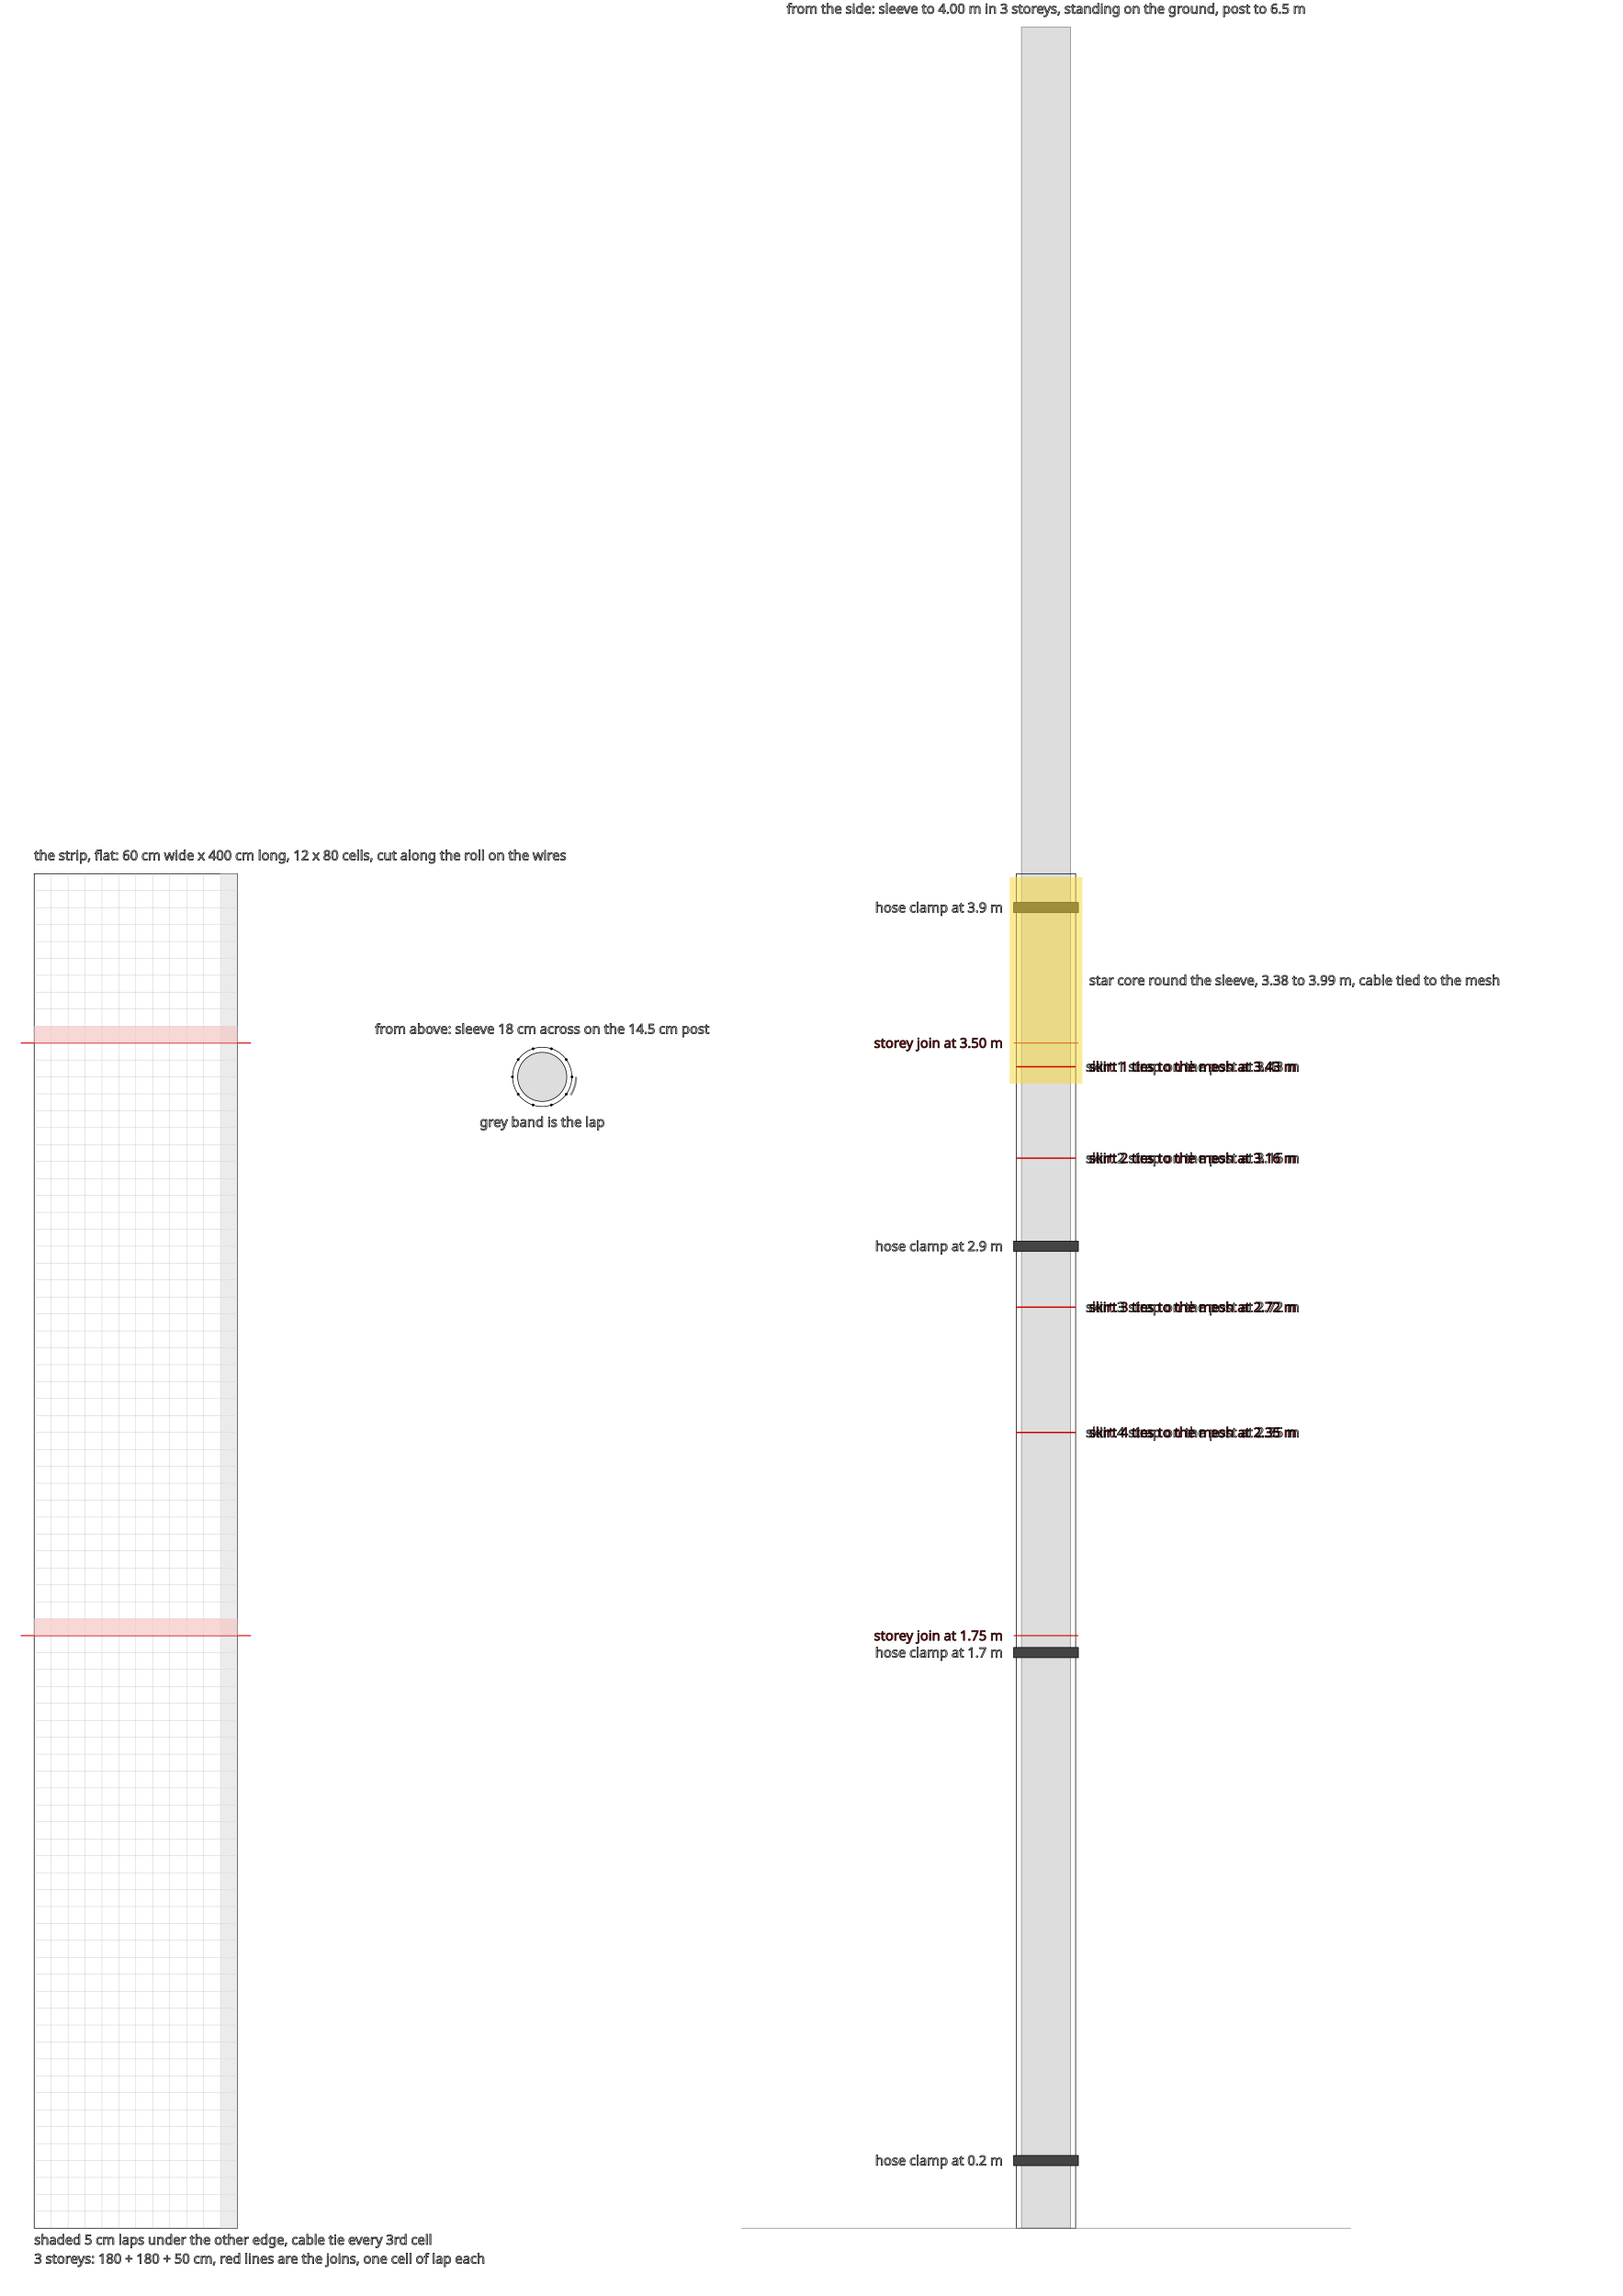
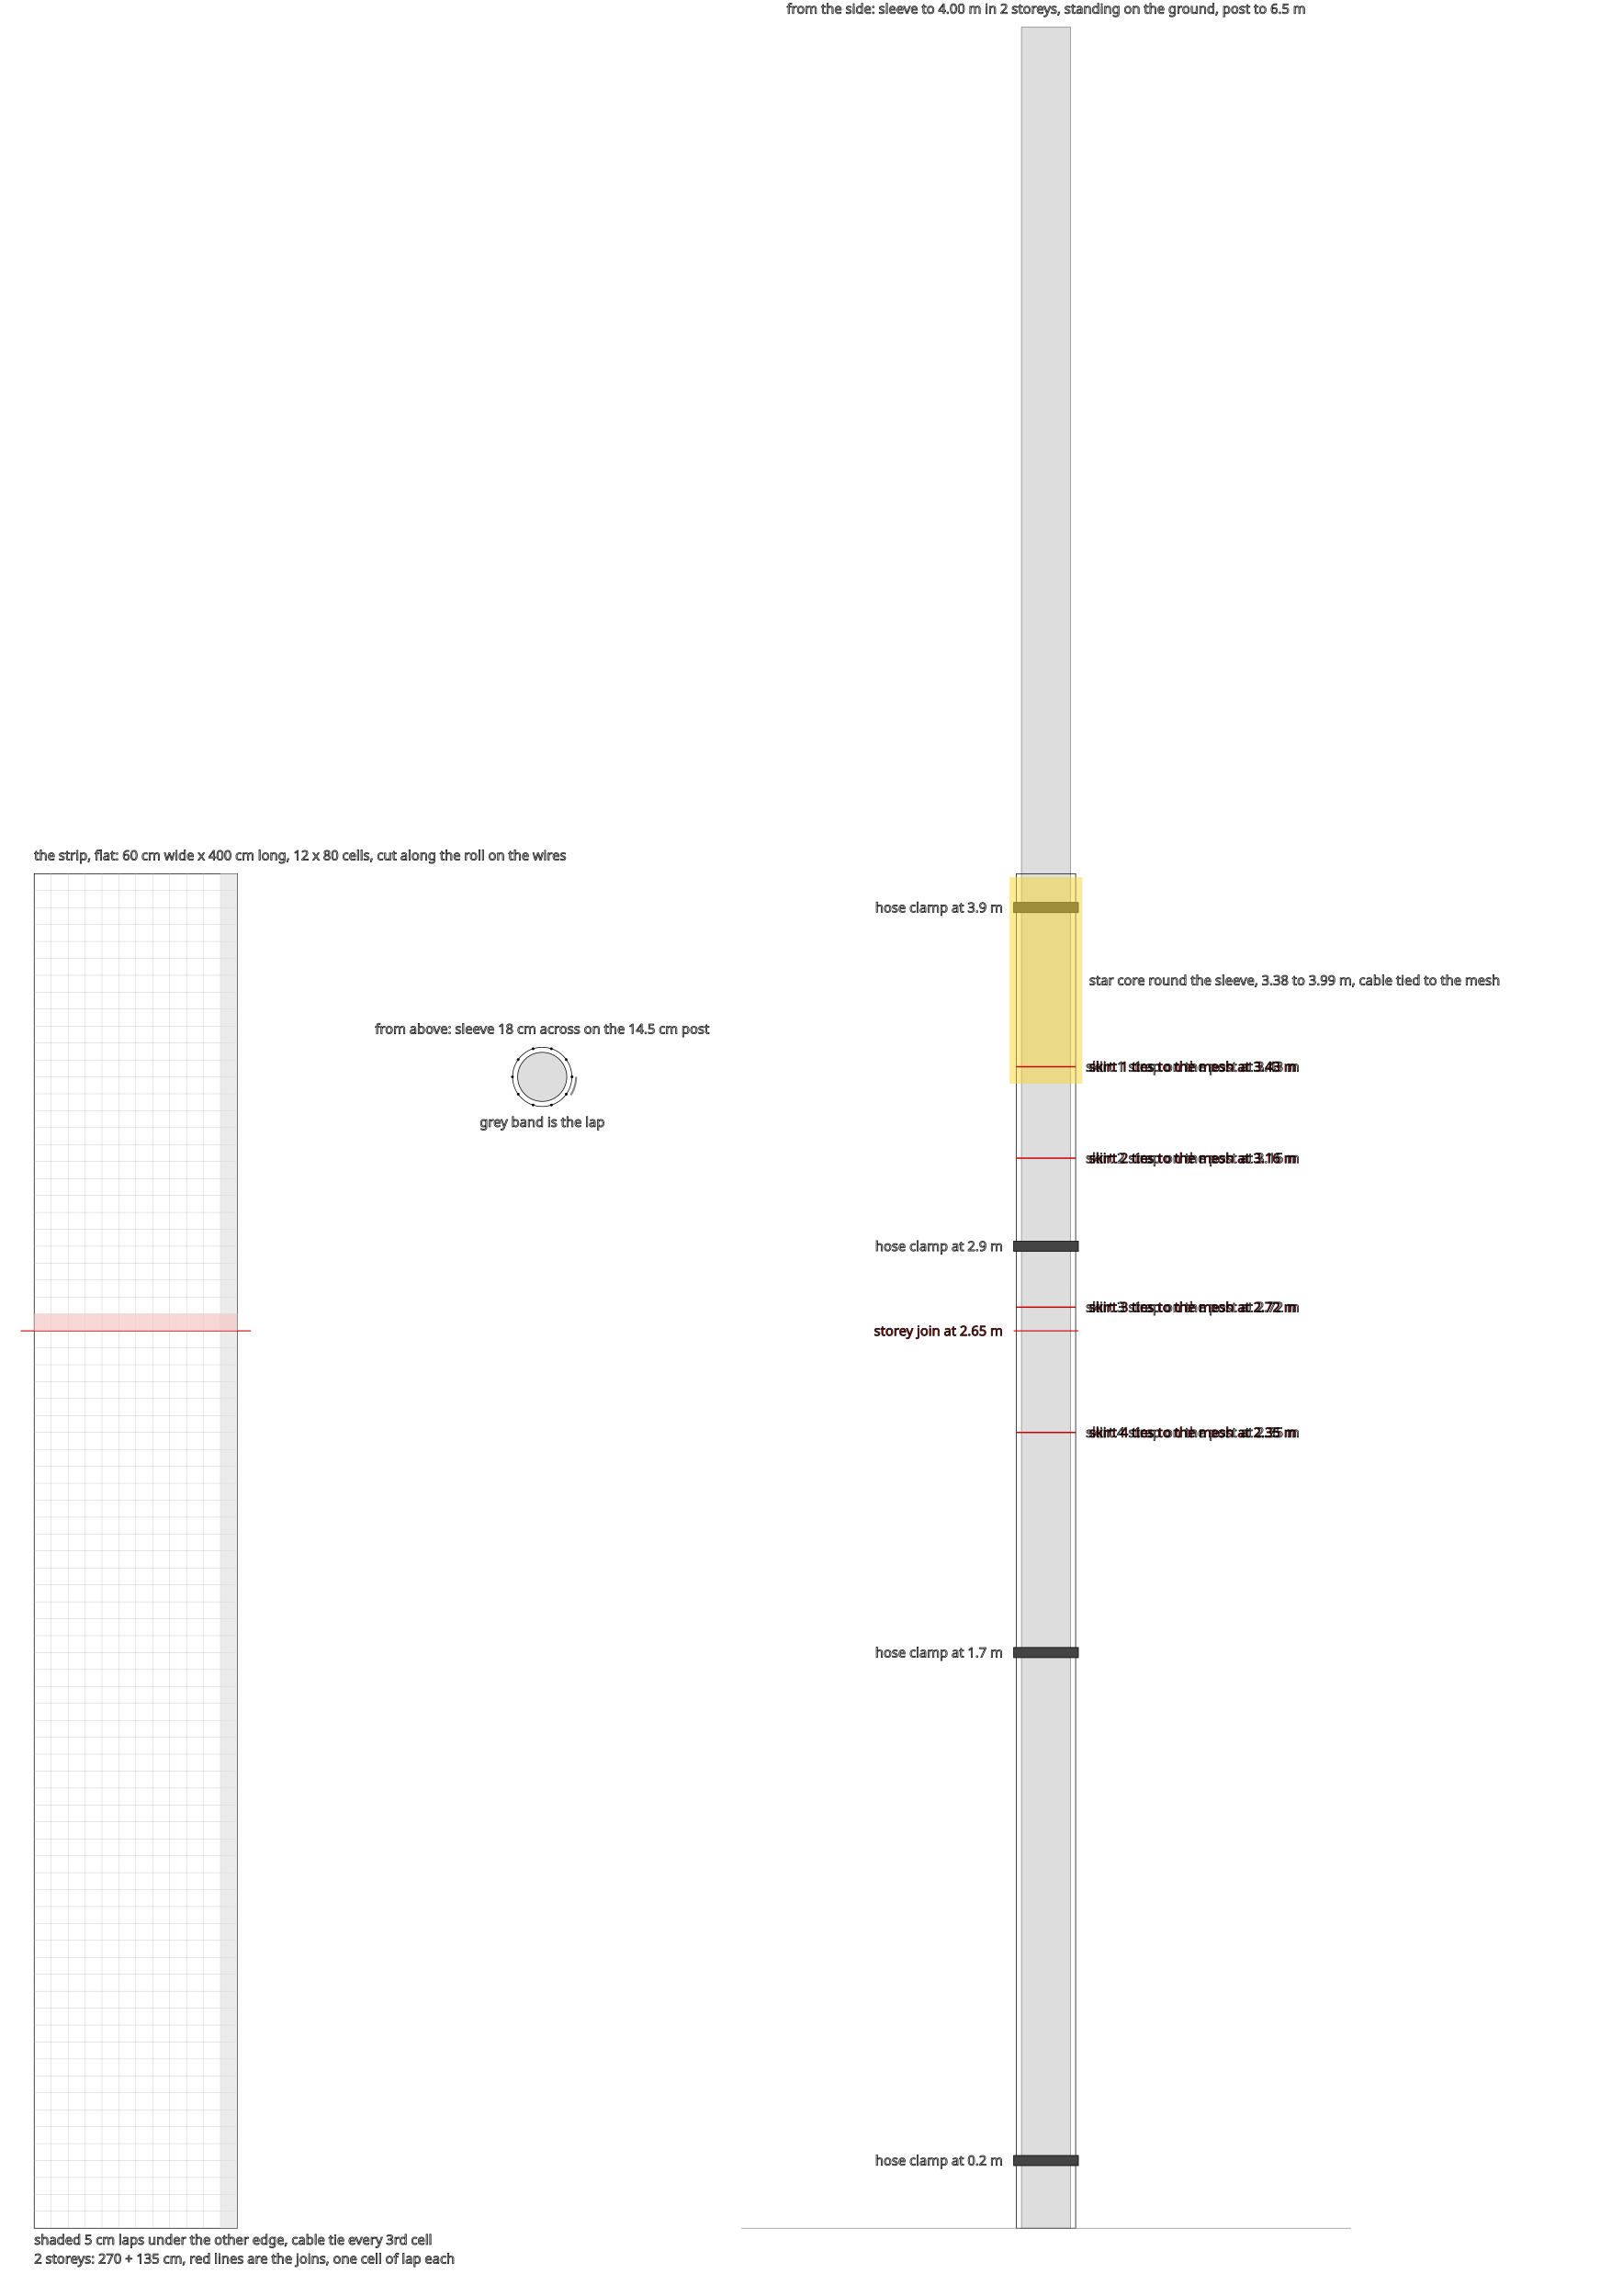
<svg xmlns="http://www.w3.org/2000/svg" viewBox="-100 -2580 4788 6780" width="479mm" height="678mm">
  <g fill="none" stroke="#000" stroke-width="2" font-family="sans-serif" font-size="40">
    <rect x="0" y="0" width="600" height="4000" />
    <line x1="50" y1="0" x2="50" y2="4000" stroke="#bbb" stroke-width="1" />
    <line x1="100" y1="0" x2="100" y2="4000" stroke="#bbb" stroke-width="1" />
    <line x1="150" y1="0" x2="150" y2="4000" stroke="#bbb" stroke-width="1" />
    <line x1="200" y1="0" x2="200" y2="4000" stroke="#bbb" stroke-width="1" />
    <line x1="250" y1="0" x2="250" y2="4000" stroke="#bbb" stroke-width="1" />
    <line x1="300" y1="0" x2="300" y2="4000" stroke="#bbb" stroke-width="1" />
    <line x1="350" y1="0" x2="350" y2="4000" stroke="#bbb" stroke-width="1" />
    <line x1="400" y1="0" x2="400" y2="4000" stroke="#bbb" stroke-width="1" />
    <line x1="450" y1="0" x2="450" y2="4000" stroke="#bbb" stroke-width="1" />
    <line x1="500" y1="0" x2="500" y2="4000" stroke="#bbb" stroke-width="1" />
    <line x1="550" y1="0" x2="550" y2="4000" stroke="#bbb" stroke-width="1" />
    <line x1="0" y1="50" x2="600" y2="50" stroke="#bbb" stroke-width="1" />
    <line x1="0" y1="100" x2="600" y2="100" stroke="#bbb" stroke-width="1" />
    <line x1="0" y1="150" x2="600" y2="150" stroke="#bbb" stroke-width="1" />
    <line x1="0" y1="200" x2="600" y2="200" stroke="#bbb" stroke-width="1" />
    <line x1="0" y1="250" x2="600" y2="250" stroke="#bbb" stroke-width="1" />
    <line x1="0" y1="300" x2="600" y2="300" stroke="#bbb" stroke-width="1" />
    <line x1="0" y1="350" x2="600" y2="350" stroke="#bbb" stroke-width="1" />
    <line x1="0" y1="400" x2="600" y2="400" stroke="#bbb" stroke-width="1" />
    <line x1="0" y1="450" x2="600" y2="450" stroke="#bbb" stroke-width="1" />
    <line x1="0" y1="500" x2="600" y2="500" stroke="#bbb" stroke-width="1" />
    <line x1="0" y1="550" x2="600" y2="550" stroke="#bbb" stroke-width="1" />
    <line x1="0" y1="600" x2="600" y2="600" stroke="#bbb" stroke-width="1" />
    <line x1="0" y1="650" x2="600" y2="650" stroke="#bbb" stroke-width="1" />
    <line x1="0" y1="700" x2="600" y2="700" stroke="#bbb" stroke-width="1" />
    <line x1="0" y1="750" x2="600" y2="750" stroke="#bbb" stroke-width="1" />
    <line x1="0" y1="800" x2="600" y2="800" stroke="#bbb" stroke-width="1" />
    <line x1="0" y1="850" x2="600" y2="850" stroke="#bbb" stroke-width="1" />
    <line x1="0" y1="900" x2="600" y2="900" stroke="#bbb" stroke-width="1" />
    <line x1="0" y1="950" x2="600" y2="950" stroke="#bbb" stroke-width="1" />
    <line x1="0" y1="1000" x2="600" y2="1000" stroke="#bbb" stroke-width="1" />
    <line x1="0" y1="1050" x2="600" y2="1050" stroke="#bbb" stroke-width="1" />
    <line x1="0" y1="1100" x2="600" y2="1100" stroke="#bbb" stroke-width="1" />
    <line x1="0" y1="1150" x2="600" y2="1150" stroke="#bbb" stroke-width="1" />
    <line x1="0" y1="1200" x2="600" y2="1200" stroke="#bbb" stroke-width="1" />
    <line x1="0" y1="1250" x2="600" y2="1250" stroke="#bbb" stroke-width="1" />
    <line x1="0" y1="1300" x2="600" y2="1300" stroke="#bbb" stroke-width="1" />
    <line x1="0" y1="1350" x2="600" y2="1350" stroke="#bbb" stroke-width="1" />
    <line x1="0" y1="1400" x2="600" y2="1400" stroke="#bbb" stroke-width="1" />
    <line x1="0" y1="1450" x2="600" y2="1450" stroke="#bbb" stroke-width="1" />
    <line x1="0" y1="1500" x2="600" y2="1500" stroke="#bbb" stroke-width="1" />
    <line x1="0" y1="1550" x2="600" y2="1550" stroke="#bbb" stroke-width="1" />
    <line x1="0" y1="1600" x2="600" y2="1600" stroke="#bbb" stroke-width="1" />
    <line x1="0" y1="1650" x2="600" y2="1650" stroke="#bbb" stroke-width="1" />
    <line x1="0" y1="1700" x2="600" y2="1700" stroke="#bbb" stroke-width="1" />
    <line x1="0" y1="1750" x2="600" y2="1750" stroke="#bbb" stroke-width="1" />
    <line x1="0" y1="1800" x2="600" y2="1800" stroke="#bbb" stroke-width="1" />
    <line x1="0" y1="1850" x2="600" y2="1850" stroke="#bbb" stroke-width="1" />
    <line x1="0" y1="1900" x2="600" y2="1900" stroke="#bbb" stroke-width="1" />
    <line x1="0" y1="1950" x2="600" y2="1950" stroke="#bbb" stroke-width="1" />
    <line x1="0" y1="2000" x2="600" y2="2000" stroke="#bbb" stroke-width="1" />
    <line x1="0" y1="2050" x2="600" y2="2050" stroke="#bbb" stroke-width="1" />
    <line x1="0" y1="2100" x2="600" y2="2100" stroke="#bbb" stroke-width="1" />
    <line x1="0" y1="2150" x2="600" y2="2150" stroke="#bbb" stroke-width="1" />
    <line x1="0" y1="2200" x2="600" y2="2200" stroke="#bbb" stroke-width="1" />
    <line x1="0" y1="2250" x2="600" y2="2250" stroke="#bbb" stroke-width="1" />
    <line x1="0" y1="2300" x2="600" y2="2300" stroke="#bbb" stroke-width="1" />
    <line x1="0" y1="2350" x2="600" y2="2350" stroke="#bbb" stroke-width="1" />
    <line x1="0" y1="2400" x2="600" y2="2400" stroke="#bbb" stroke-width="1" />
    <line x1="0" y1="2450" x2="600" y2="2450" stroke="#bbb" stroke-width="1" />
    <line x1="0" y1="2500" x2="600" y2="2500" stroke="#bbb" stroke-width="1" />
    <line x1="0" y1="2550" x2="600" y2="2550" stroke="#bbb" stroke-width="1" />
    <line x1="0" y1="2600" x2="600" y2="2600" stroke="#bbb" stroke-width="1" />
    <line x1="0" y1="2650" x2="600" y2="2650" stroke="#bbb" stroke-width="1" />
    <line x1="0" y1="2700" x2="600" y2="2700" stroke="#bbb" stroke-width="1" />
    <line x1="0" y1="2750" x2="600" y2="2750" stroke="#bbb" stroke-width="1" />
    <line x1="0" y1="2800" x2="600" y2="2800" stroke="#bbb" stroke-width="1" />
    <line x1="0" y1="2850" x2="600" y2="2850" stroke="#bbb" stroke-width="1" />
    <line x1="0" y1="2900" x2="600" y2="2900" stroke="#bbb" stroke-width="1" />
    <line x1="0" y1="2950" x2="600" y2="2950" stroke="#bbb" stroke-width="1" />
    <line x1="0" y1="3000" x2="600" y2="3000" stroke="#bbb" stroke-width="1" />
    <line x1="0" y1="3050" x2="600" y2="3050" stroke="#bbb" stroke-width="1" />
    <line x1="0" y1="3100" x2="600" y2="3100" stroke="#bbb" stroke-width="1" />
    <line x1="0" y1="3150" x2="600" y2="3150" stroke="#bbb" stroke-width="1" />
    <line x1="0" y1="3200" x2="600" y2="3200" stroke="#bbb" stroke-width="1" />
    <line x1="0" y1="3250" x2="600" y2="3250" stroke="#bbb" stroke-width="1" />
    <line x1="0" y1="3300" x2="600" y2="3300" stroke="#bbb" stroke-width="1" />
    <line x1="0" y1="3350" x2="600" y2="3350" stroke="#bbb" stroke-width="1" />
    <line x1="0" y1="3400" x2="600" y2="3400" stroke="#bbb" stroke-width="1" />
    <line x1="0" y1="3450" x2="600" y2="3450" stroke="#bbb" stroke-width="1" />
    <line x1="0" y1="3500" x2="600" y2="3500" stroke="#bbb" stroke-width="1" />
    <line x1="0" y1="3550" x2="600" y2="3550" stroke="#bbb" stroke-width="1" />
    <line x1="0" y1="3600" x2="600" y2="3600" stroke="#bbb" stroke-width="1" />
    <line x1="0" y1="3650" x2="600" y2="3650" stroke="#bbb" stroke-width="1" />
    <line x1="0" y1="3700" x2="600" y2="3700" stroke="#bbb" stroke-width="1" />
    <line x1="0" y1="3750" x2="600" y2="3750" stroke="#bbb" stroke-width="1" />
    <line x1="0" y1="3800" x2="600" y2="3800" stroke="#bbb" stroke-width="1" />
    <line x1="0" y1="3850" x2="600" y2="3850" stroke="#bbb" stroke-width="1" />
    <line x1="0" y1="3900" x2="600" y2="3900" stroke="#bbb" stroke-width="1" />
    <line x1="0" y1="3950" x2="600" y2="3950" stroke="#bbb" stroke-width="1" />
    <rect x="550" y="0" width="50" height="4000" fill="#ddd" fill-opacity="0.6" stroke="none" />
    <text x="0" y="-40">the strip, flat: 60 cm wide x 400 cm long, 12 x 80 cells, cut along the roll on the wires</text>
-     <line x1="-40" y1="2250" x2="640" y2="2250" stroke="#c00" stroke-width="3" />
-     <rect x="0" y="2200" width="600" height="50" fill="#f6c6c6" fill-opacity="0.7" stroke="none" />
-     <line x1="-40" y1="500" x2="640" y2="500" stroke="#c00" stroke-width="3" />
-     <rect x="0" y="450" width="600" height="50" fill="#f6c6c6" fill-opacity="0.7" stroke="none" />
+     <line x1="-40" y1="1350" x2="640" y2="1350" stroke="#c00" stroke-width="3" />
+     <rect x="0" y="1300" width="600" height="50" fill="#f6c6c6" fill-opacity="0.7" stroke="none" />
    <text x="0" y="4048.0">shaded 5 cm laps under the other edge, cable tie every 3rd cell</text>
-     <text x="0" y="4104.0">3 storeys: 180 + 180 + 50 cm, red lines are the joins, one cell of lap each</text>
+     <text x="0" y="4104.0">2 storeys: 270 + 135 cm, red lines are the joins, one cell of lap each</text>
    <circle cx="1500" cy="600" r="72.5" fill="#ddd" />
    <circle cx="1500" cy="600" r="87.5" />
    <circle cx="1588" cy="600" r="3" fill="#000" />
    <circle cx="1571" cy="651" r="3" fill="#000" />
    <circle cx="1527" cy="683" r="3" fill="#000" />
    <circle cx="1473" cy="683" r="3" fill="#000" />
    <circle cx="1429" cy="651" r="3" fill="#000" />
    <circle cx="1412" cy="600" r="3" fill="#000" />
    <circle cx="1429" cy="549" r="3" fill="#000" />
    <circle cx="1473" cy="517" r="3" fill="#000" />
    <circle cx="1527" cy="517" r="3" fill="#000" />
    <circle cx="1571" cy="549" r="3" fill="#000" />
    <path d="M 1600 600 A 99.5 99.5 0 0 1 1584 654" stroke="#888" stroke-width="6" />
    <text x="1500" y="472.5" text-anchor="middle">from above: sleeve 18 cm across on the 14.5 cm post</text>
    <text x="1500" y="747.5" text-anchor="middle">grey band is the lap</text>
    <rect x="2915" y="-2500" width="145" height="6500" fill="#ddd" stroke="#888" />
    <rect x="2900" y="0" width="175" height="4000" />
-     <line x1="2892" y1="2250" x2="3083" y2="2250" stroke="#c00" stroke-width="3" />
-     <text x="2860" y="2264" text-anchor="end" fill="#c00">storey join at 1.75 m</text>
-     <line x1="2892" y1="500" x2="3083" y2="500" stroke="#c00" stroke-width="3" />
-     <text x="2860" y="514" text-anchor="end" fill="#c00">storey join at 3.50 m</text>
+     <line x1="2892" y1="1350" x2="3083" y2="1350" stroke="#c00" stroke-width="3" />
+     <text x="2860" y="1364" text-anchor="end" fill="#c00">storey join at 2.65 m</text>
    <rect x="2892" y="3785" width="191" height="30" fill="#444" />
    <text x="2860" y="3814" text-anchor="end">hose clamp at 0.2 m</text>
    <rect x="2892" y="2285" width="191" height="30" fill="#444" />
    <text x="2860" y="2314" text-anchor="end">hose clamp at 1.7 m</text>
    <rect x="2892" y="1085" width="191" height="30" fill="#444" />
    <text x="2860" y="1114" text-anchor="end">hose clamp at 2.9 m</text>
    <rect x="2892" y="85" width="191" height="30" fill="#444" />
    <text x="2860" y="114" text-anchor="end">hose clamp at 3.9 m</text>
    <line x1="2088" y1="4000" x2="3888" y2="4000" stroke="#888" />
    <rect x="2880" y="10" width="215" height="610" fill="#f9d933" fill-opacity="0.5" stroke="none" />
    <text x="3115" y="329">star core round the sleeve, 3.38 to 3.99 m, cable tied to the mesh</text>
    <line x1="2900" y1="570" x2="3075" y2="570" stroke="#c00" stroke-width="4" />
    <text x="3115" y="584" fill="#c00">skirt 1 ties to the mesh at 3.43 m</text>
    <text x="3105" y="584">skirt 1 strap on the post at 3.43 m</text>
    <line x1="2900" y1="840" x2="3075" y2="840" stroke="#c00" stroke-width="4" />
    <text x="3115" y="854" fill="#c00">skirt 2 ties to the mesh at 3.16 m</text>
    <text x="3105" y="854">skirt 2 strap on the post at 3.16 m</text>
    <line x1="2900" y1="1280" x2="3075" y2="1280" stroke="#c00" stroke-width="4" />
    <text x="3115" y="1294" fill="#c00">skirt 3 ties to the mesh at 2.72 m</text>
    <text x="3105" y="1294">skirt 3 strap on the post at 2.72 m</text>
    <line x1="2900" y1="1650" x2="3075" y2="1650" stroke="#c00" stroke-width="4" />
    <text x="3115" y="1664" fill="#c00">skirt 4 ties to the mesh at 2.35 m</text>
    <text x="3105" y="1664">skirt 4 strap on the post at 2.35 m</text>
-     <text x="2988" y="-2540" text-anchor="middle">from the side: sleeve to 4.00 m in 3 storeys, standing on the ground, post to 6.5 m</text>
+     <text x="2988" y="-2540" text-anchor="middle">from the side: sleeve to 4.00 m in 2 storeys, standing on the ground, post to 6.5 m</text>
  </g>
</svg>
